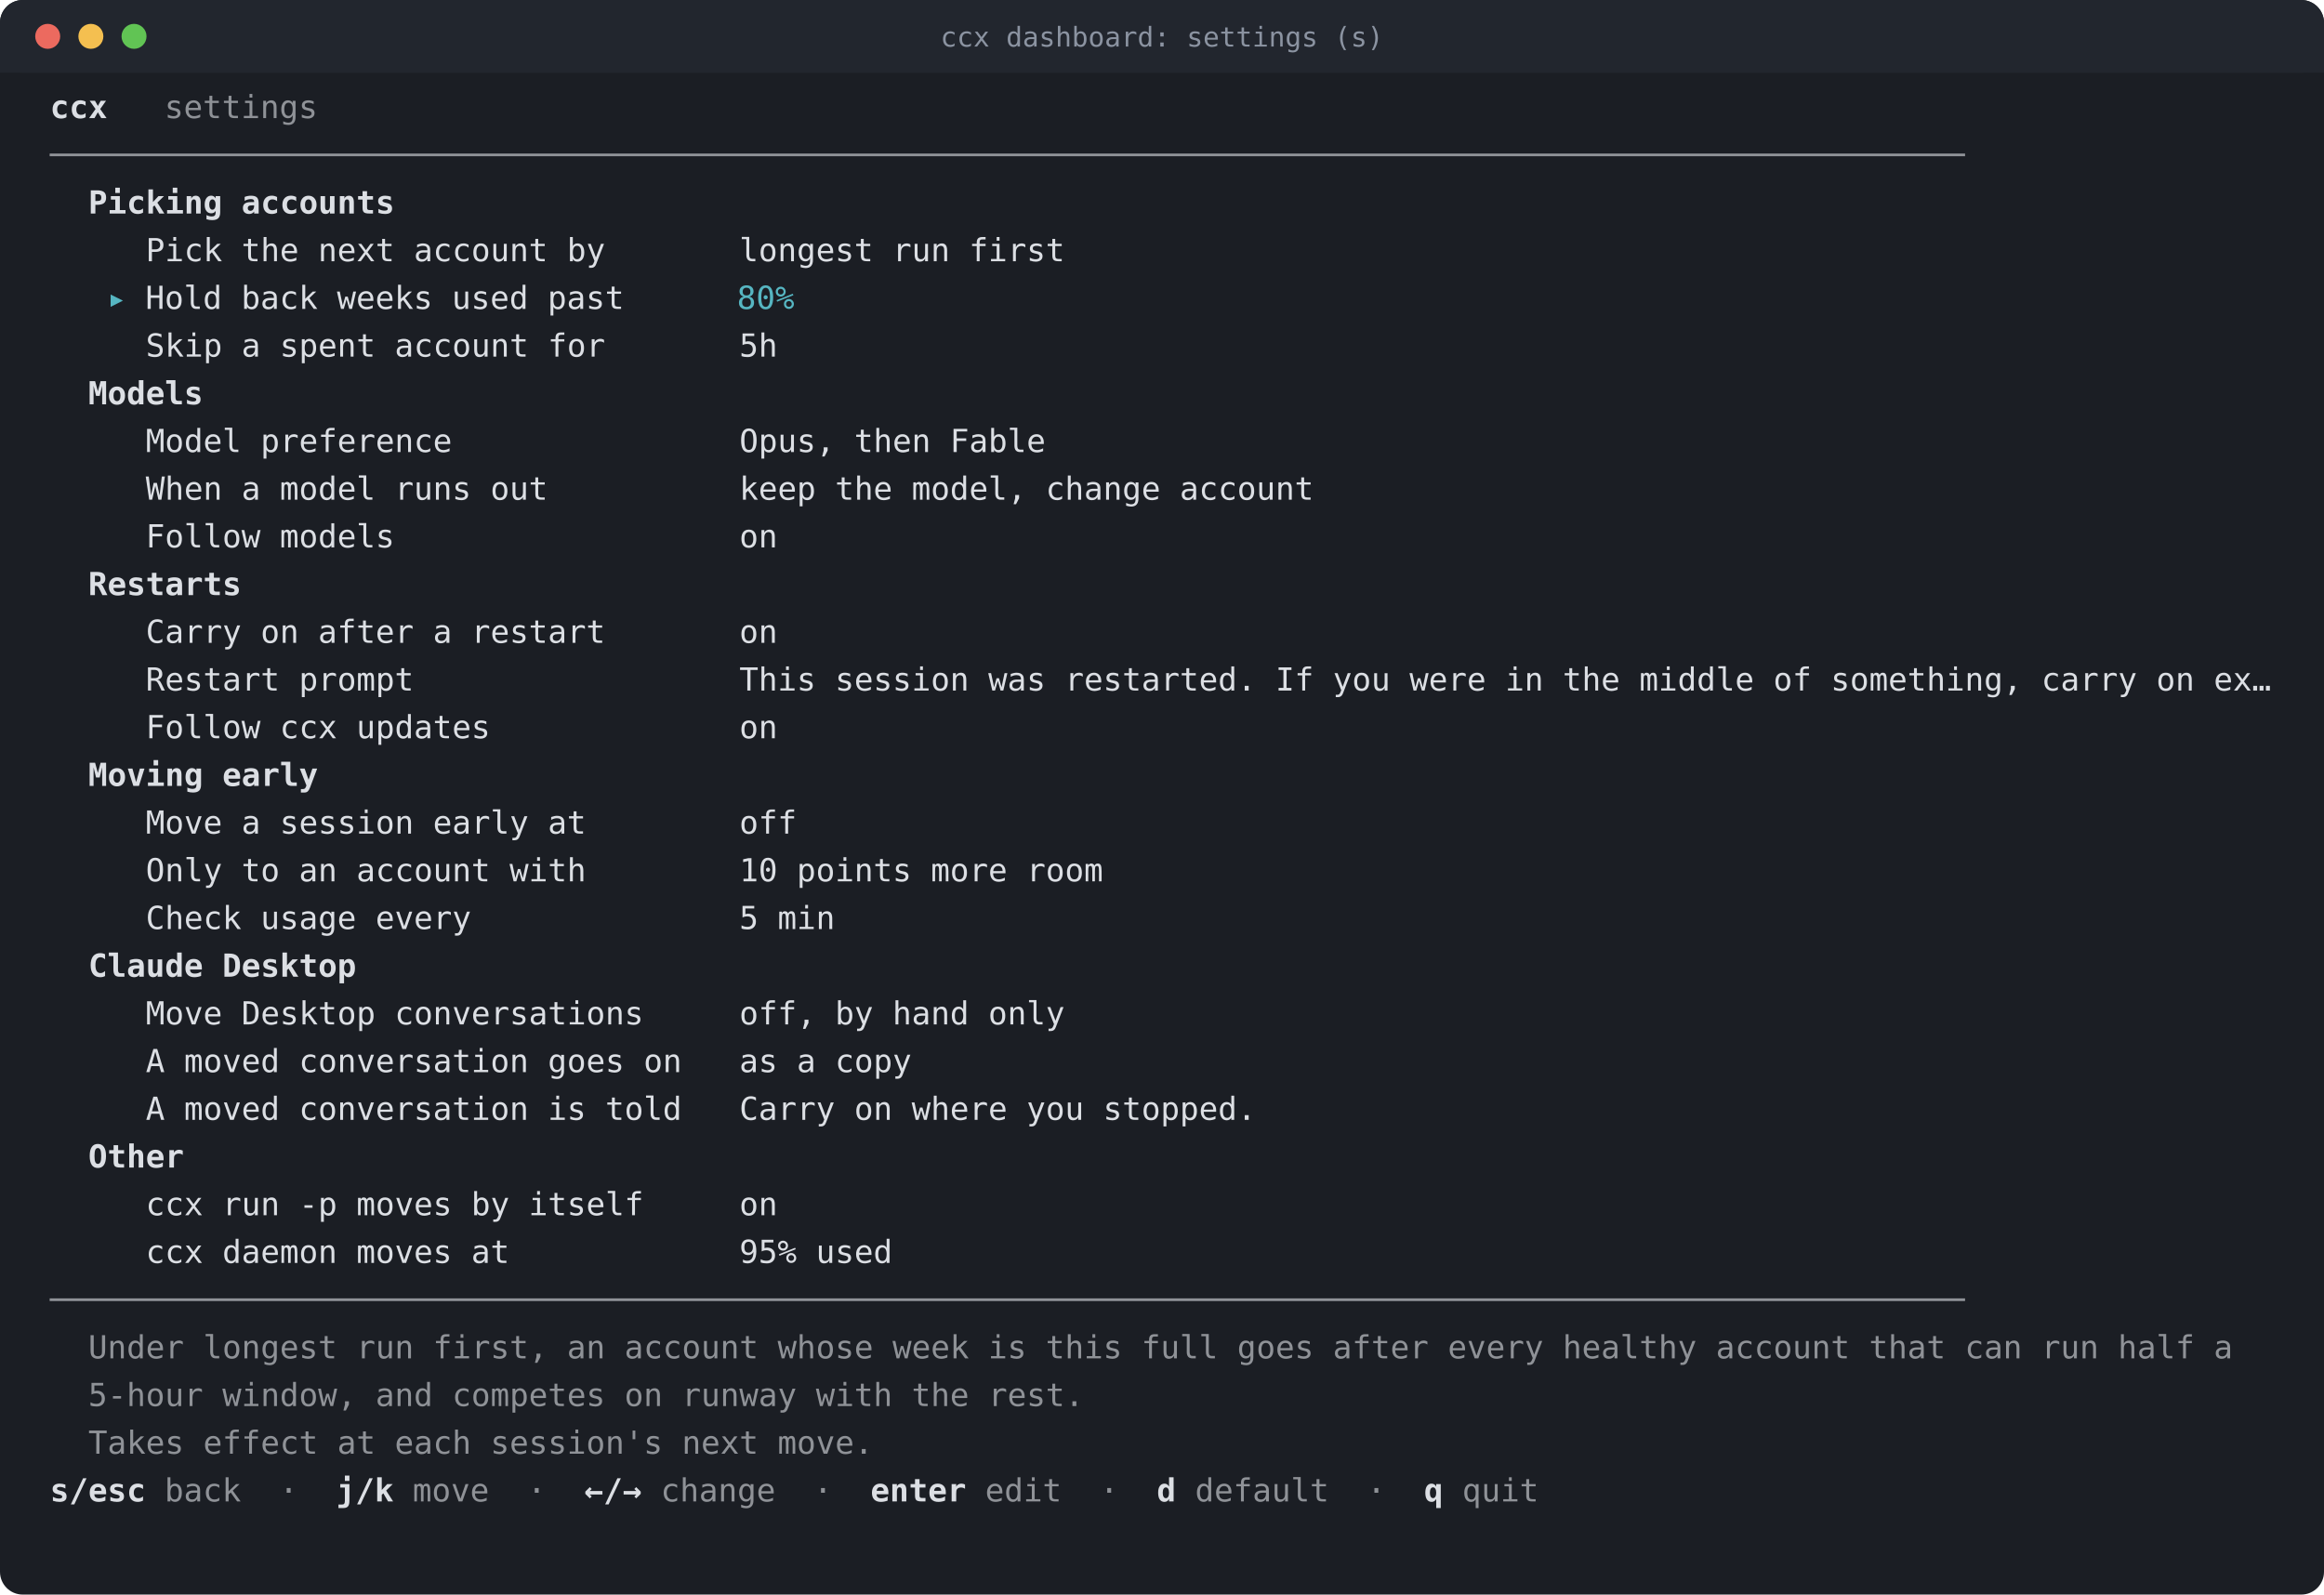
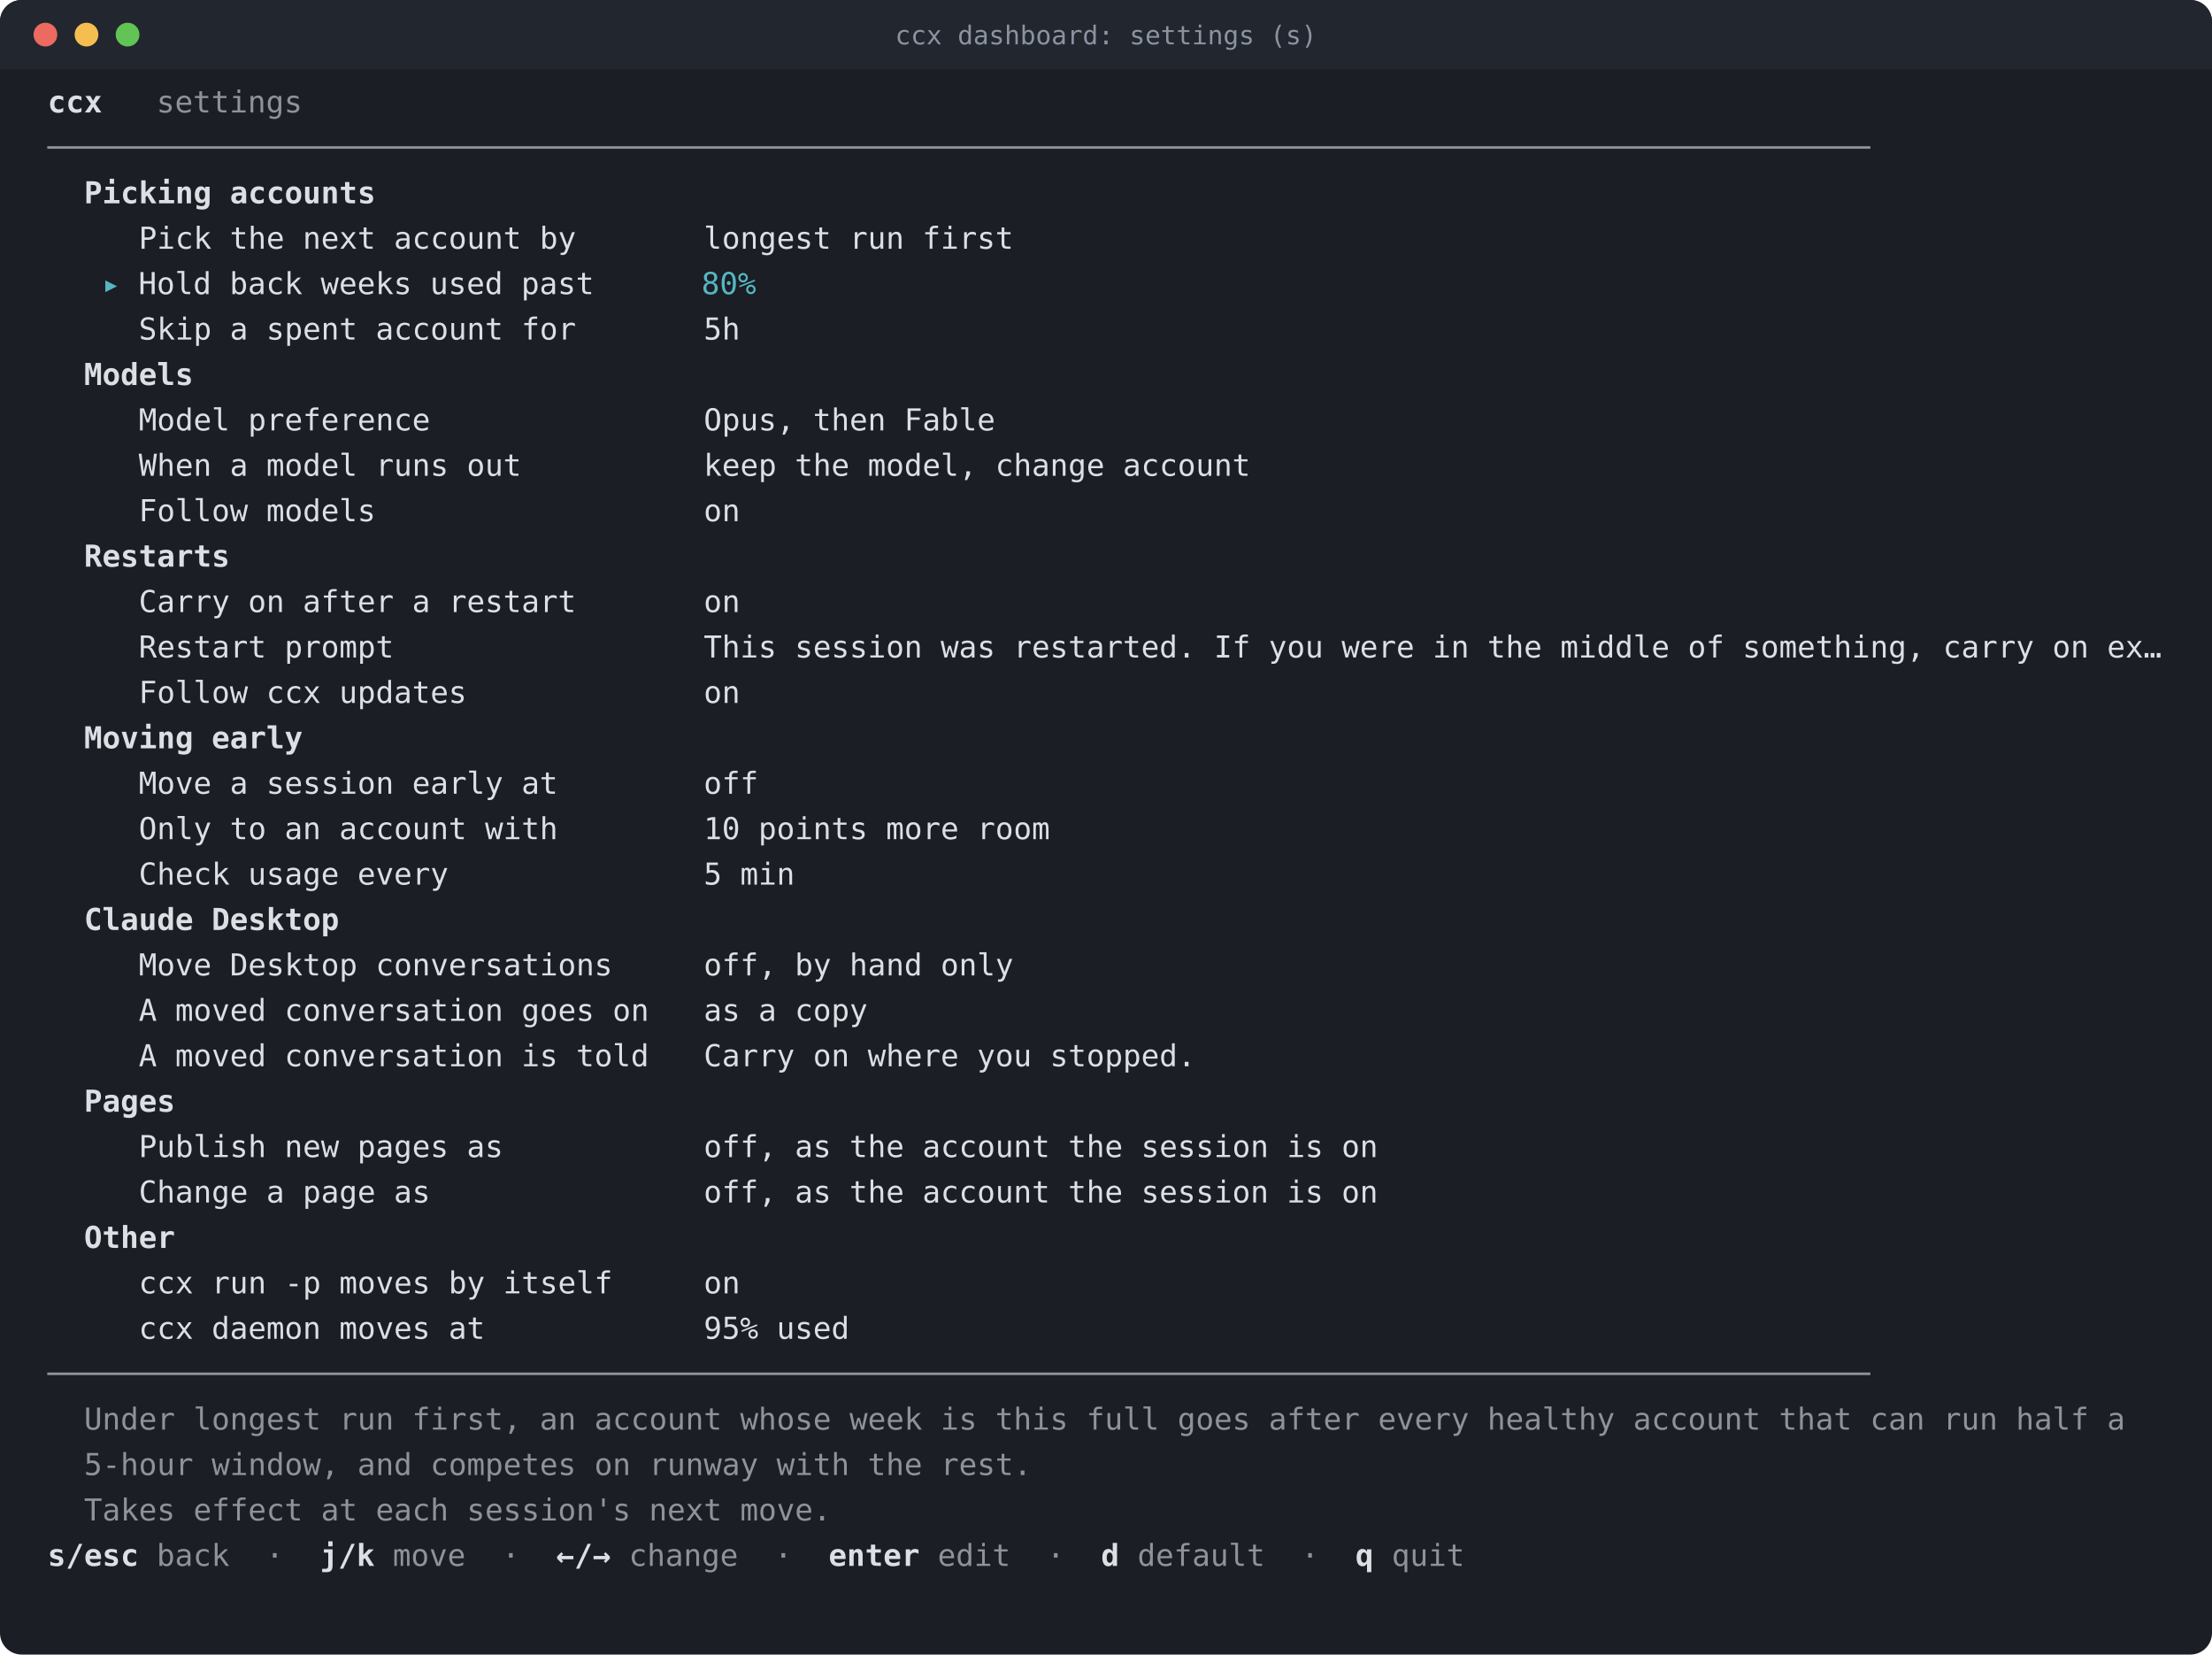
- <svg xmlns="http://www.w3.org/2000/svg" width="1023" height="702" viewBox="0 0 1023 702" font-family="ui-monospace, SFMono-Regular, Menlo, Consolas, 'DejaVu Sans Mono', monospace" font-size="14">
-   <rect width="1023" height="702" rx="10" fill="#1b1e24" />
+ <svg xmlns="http://www.w3.org/2000/svg" width="1023" height="765" viewBox="0 0 1023 765" font-family="ui-monospace, SFMono-Regular, Menlo, Consolas, 'DejaVu Sans Mono', monospace" font-size="14">
+   <rect width="1023" height="765" rx="10" fill="#1b1e24" />
  <rect width="1023" height="32" rx="10" fill="#22262e" />
  <rect y="22" width="1023" height="10" fill="#22262e" />
  <circle cx="21" cy="16" r="5.5" fill="#ec6a5f" />
  <circle cx="40" cy="16" r="5.5" fill="#f4bf50" />
  <circle cx="59" cy="16" r="5.5" fill="#61c454" />
  <text x="511.5" y="20.5" fill="#8b93a1" font-size="12" text-anchor="middle">ccx dashboard: settings (s)</text>
  <text x="22.0" y="52" fill="#dcdfe4" font-weight="600" xml:space="preserve">ccx</text>
  <text x="72.4" y="52" fill="#dcdfe4" opacity="0.6" xml:space="preserve">settings</text>
  <text x="22.0" y="73" fill="#dcdfe4" opacity="0.6" xml:space="preserve">────────────────────────────────────────────────────────────────────────────────────────────────────</text>
  <text x="22.0" y="94" fill="#dcdfe4" font-weight="600" xml:space="preserve">  Picking accounts</text>
  <text x="22.0" y="115" fill="#dcdfe4" xml:space="preserve">     Pick the next account by       longest run first</text>
  <text x="47.2" y="136" fill="#56b6c2" xml:space="preserve">▸</text>
  <text x="55.6" y="136" fill="#dcdfe4" xml:space="preserve"> Hold back weeks used past      </text>
  <text x="324.4" y="136" fill="#56b6c2" xml:space="preserve">80%</text>
  <text x="22.0" y="157" fill="#dcdfe4" xml:space="preserve">     Skip a spent account for       5h</text>
  <text x="22.0" y="178" fill="#dcdfe4" font-weight="600" xml:space="preserve">  Models</text>
  <text x="22.0" y="199" fill="#dcdfe4" xml:space="preserve">     Model preference               Opus, then Fable</text>
  <text x="22.0" y="220" fill="#dcdfe4" xml:space="preserve">     When a model runs out          keep the model, change account</text>
  <text x="22.0" y="241" fill="#dcdfe4" xml:space="preserve">     Follow models                  on</text>
  <text x="22.0" y="262" fill="#dcdfe4" font-weight="600" xml:space="preserve">  Restarts</text>
  <text x="22.0" y="283" fill="#dcdfe4" xml:space="preserve">     Carry on after a restart       on</text>
  <text x="22.0" y="304" fill="#dcdfe4" xml:space="preserve">     Restart prompt                 This session was restarted. If you were in the middle of something, carry on ex…</text>
  <text x="22.0" y="325" fill="#dcdfe4" xml:space="preserve">     Follow ccx updates             on</text>
  <text x="22.0" y="346" fill="#dcdfe4" font-weight="600" xml:space="preserve">  Moving early</text>
  <text x="22.0" y="367" fill="#dcdfe4" xml:space="preserve">     Move a session early at        off</text>
  <text x="22.0" y="388" fill="#dcdfe4" xml:space="preserve">     Only to an account with        10 points more room</text>
  <text x="22.0" y="409" fill="#dcdfe4" xml:space="preserve">     Check usage every              5 min</text>
  <text x="22.0" y="430" fill="#dcdfe4" font-weight="600" xml:space="preserve">  Claude Desktop</text>
  <text x="22.0" y="451" fill="#dcdfe4" xml:space="preserve">     Move Desktop conversations     off, by hand only</text>
  <text x="22.0" y="472" fill="#dcdfe4" xml:space="preserve">     A moved conversation goes on   as a copy</text>
  <text x="22.0" y="493" fill="#dcdfe4" xml:space="preserve">     A moved conversation is told   Carry on where you stopped.</text>
-   <text x="22.0" y="514" fill="#dcdfe4" font-weight="600" xml:space="preserve">  Other</text>
-   <text x="22.0" y="535" fill="#dcdfe4" xml:space="preserve">     ccx run -p moves by itself     on</text>
-   <text x="22.0" y="556" fill="#dcdfe4" xml:space="preserve">     ccx daemon moves at            95% used</text>
-   <text x="22.0" y="577" fill="#dcdfe4" opacity="0.6" xml:space="preserve">────────────────────────────────────────────────────────────────────────────────────────────────────</text>
-   <text x="22.0" y="598" fill="#dcdfe4" opacity="0.6" xml:space="preserve">  Under longest run first, an account whose week is this full goes after every healthy account that can run half a</text>
-   <text x="22.0" y="619" fill="#dcdfe4" opacity="0.6" xml:space="preserve">  5-hour window, and competes on runway with the rest.</text>
-   <text x="22.0" y="640" fill="#dcdfe4" opacity="0.6" xml:space="preserve">  Takes effect at each session's next move.</text>
-   <text x="22.0" y="661" fill="#dcdfe4" font-weight="600" xml:space="preserve">s/esc</text>
-   <text x="64.0" y="661" fill="#dcdfe4" opacity="0.6" xml:space="preserve"> back</text>
-   <text x="106.0" y="661" fill="#dcdfe4" opacity="0.6" xml:space="preserve">  ·  </text>
-   <text x="148.0" y="661" fill="#dcdfe4" font-weight="600" xml:space="preserve">j/k</text>
-   <text x="173.2" y="661" fill="#dcdfe4" opacity="0.6" xml:space="preserve"> move</text>
-   <text x="215.2" y="661" fill="#dcdfe4" opacity="0.6" xml:space="preserve">  ·  </text>
-   <text x="257.2" y="661" fill="#dcdfe4" font-weight="600" xml:space="preserve">←/→</text>
-   <text x="282.4" y="661" fill="#dcdfe4" opacity="0.6" xml:space="preserve"> change</text>
-   <text x="341.2" y="661" fill="#dcdfe4" opacity="0.6" xml:space="preserve">  ·  </text>
-   <text x="383.2" y="661" fill="#dcdfe4" font-weight="600" xml:space="preserve">enter</text>
-   <text x="425.2" y="661" fill="#dcdfe4" opacity="0.6" xml:space="preserve"> edit</text>
-   <text x="467.2" y="661" fill="#dcdfe4" opacity="0.6" xml:space="preserve">  ·  </text>
-   <text x="509.2" y="661" fill="#dcdfe4" font-weight="600" xml:space="preserve">d</text>
-   <text x="517.6" y="661" fill="#dcdfe4" opacity="0.6" xml:space="preserve"> default</text>
-   <text x="584.8" y="661" fill="#dcdfe4" opacity="0.6" xml:space="preserve">  ·  </text>
-   <text x="626.8" y="661" fill="#dcdfe4" font-weight="600" xml:space="preserve">q</text>
-   <text x="635.2" y="661" fill="#dcdfe4" opacity="0.6" xml:space="preserve"> quit</text>
+   <text x="22.0" y="514" fill="#dcdfe4" font-weight="600" xml:space="preserve">  Pages</text>
+   <text x="22.0" y="535" fill="#dcdfe4" xml:space="preserve">     Publish new pages as           off, as the account the session is on</text>
+   <text x="22.0" y="556" fill="#dcdfe4" xml:space="preserve">     Change a page as               off, as the account the session is on</text>
+   <text x="22.0" y="577" fill="#dcdfe4" font-weight="600" xml:space="preserve">  Other</text>
+   <text x="22.0" y="598" fill="#dcdfe4" xml:space="preserve">     ccx run -p moves by itself     on</text>
+   <text x="22.0" y="619" fill="#dcdfe4" xml:space="preserve">     ccx daemon moves at            95% used</text>
+   <text x="22.0" y="640" fill="#dcdfe4" opacity="0.6" xml:space="preserve">────────────────────────────────────────────────────────────────────────────────────────────────────</text>
+   <text x="22.0" y="661" fill="#dcdfe4" opacity="0.6" xml:space="preserve">  Under longest run first, an account whose week is this full goes after every healthy account that can run half a</text>
+   <text x="22.0" y="682" fill="#dcdfe4" opacity="0.6" xml:space="preserve">  5-hour window, and competes on runway with the rest.</text>
+   <text x="22.0" y="703" fill="#dcdfe4" opacity="0.6" xml:space="preserve">  Takes effect at each session's next move.</text>
+   <text x="22.0" y="724" fill="#dcdfe4" font-weight="600" xml:space="preserve">s/esc</text>
+   <text x="64.0" y="724" fill="#dcdfe4" opacity="0.6" xml:space="preserve"> back</text>
+   <text x="106.0" y="724" fill="#dcdfe4" opacity="0.6" xml:space="preserve">  ·  </text>
+   <text x="148.0" y="724" fill="#dcdfe4" font-weight="600" xml:space="preserve">j/k</text>
+   <text x="173.2" y="724" fill="#dcdfe4" opacity="0.6" xml:space="preserve"> move</text>
+   <text x="215.2" y="724" fill="#dcdfe4" opacity="0.6" xml:space="preserve">  ·  </text>
+   <text x="257.2" y="724" fill="#dcdfe4" font-weight="600" xml:space="preserve">←/→</text>
+   <text x="282.4" y="724" fill="#dcdfe4" opacity="0.6" xml:space="preserve"> change</text>
+   <text x="341.2" y="724" fill="#dcdfe4" opacity="0.6" xml:space="preserve">  ·  </text>
+   <text x="383.2" y="724" fill="#dcdfe4" font-weight="600" xml:space="preserve">enter</text>
+   <text x="425.2" y="724" fill="#dcdfe4" opacity="0.6" xml:space="preserve"> edit</text>
+   <text x="467.2" y="724" fill="#dcdfe4" opacity="0.6" xml:space="preserve">  ·  </text>
+   <text x="509.2" y="724" fill="#dcdfe4" font-weight="600" xml:space="preserve">d</text>
+   <text x="517.6" y="724" fill="#dcdfe4" opacity="0.6" xml:space="preserve"> default</text>
+   <text x="584.8" y="724" fill="#dcdfe4" opacity="0.6" xml:space="preserve">  ·  </text>
+   <text x="626.8" y="724" fill="#dcdfe4" font-weight="600" xml:space="preserve">q</text>
+   <text x="635.2" y="724" fill="#dcdfe4" opacity="0.6" xml:space="preserve"> quit</text>
</svg>
